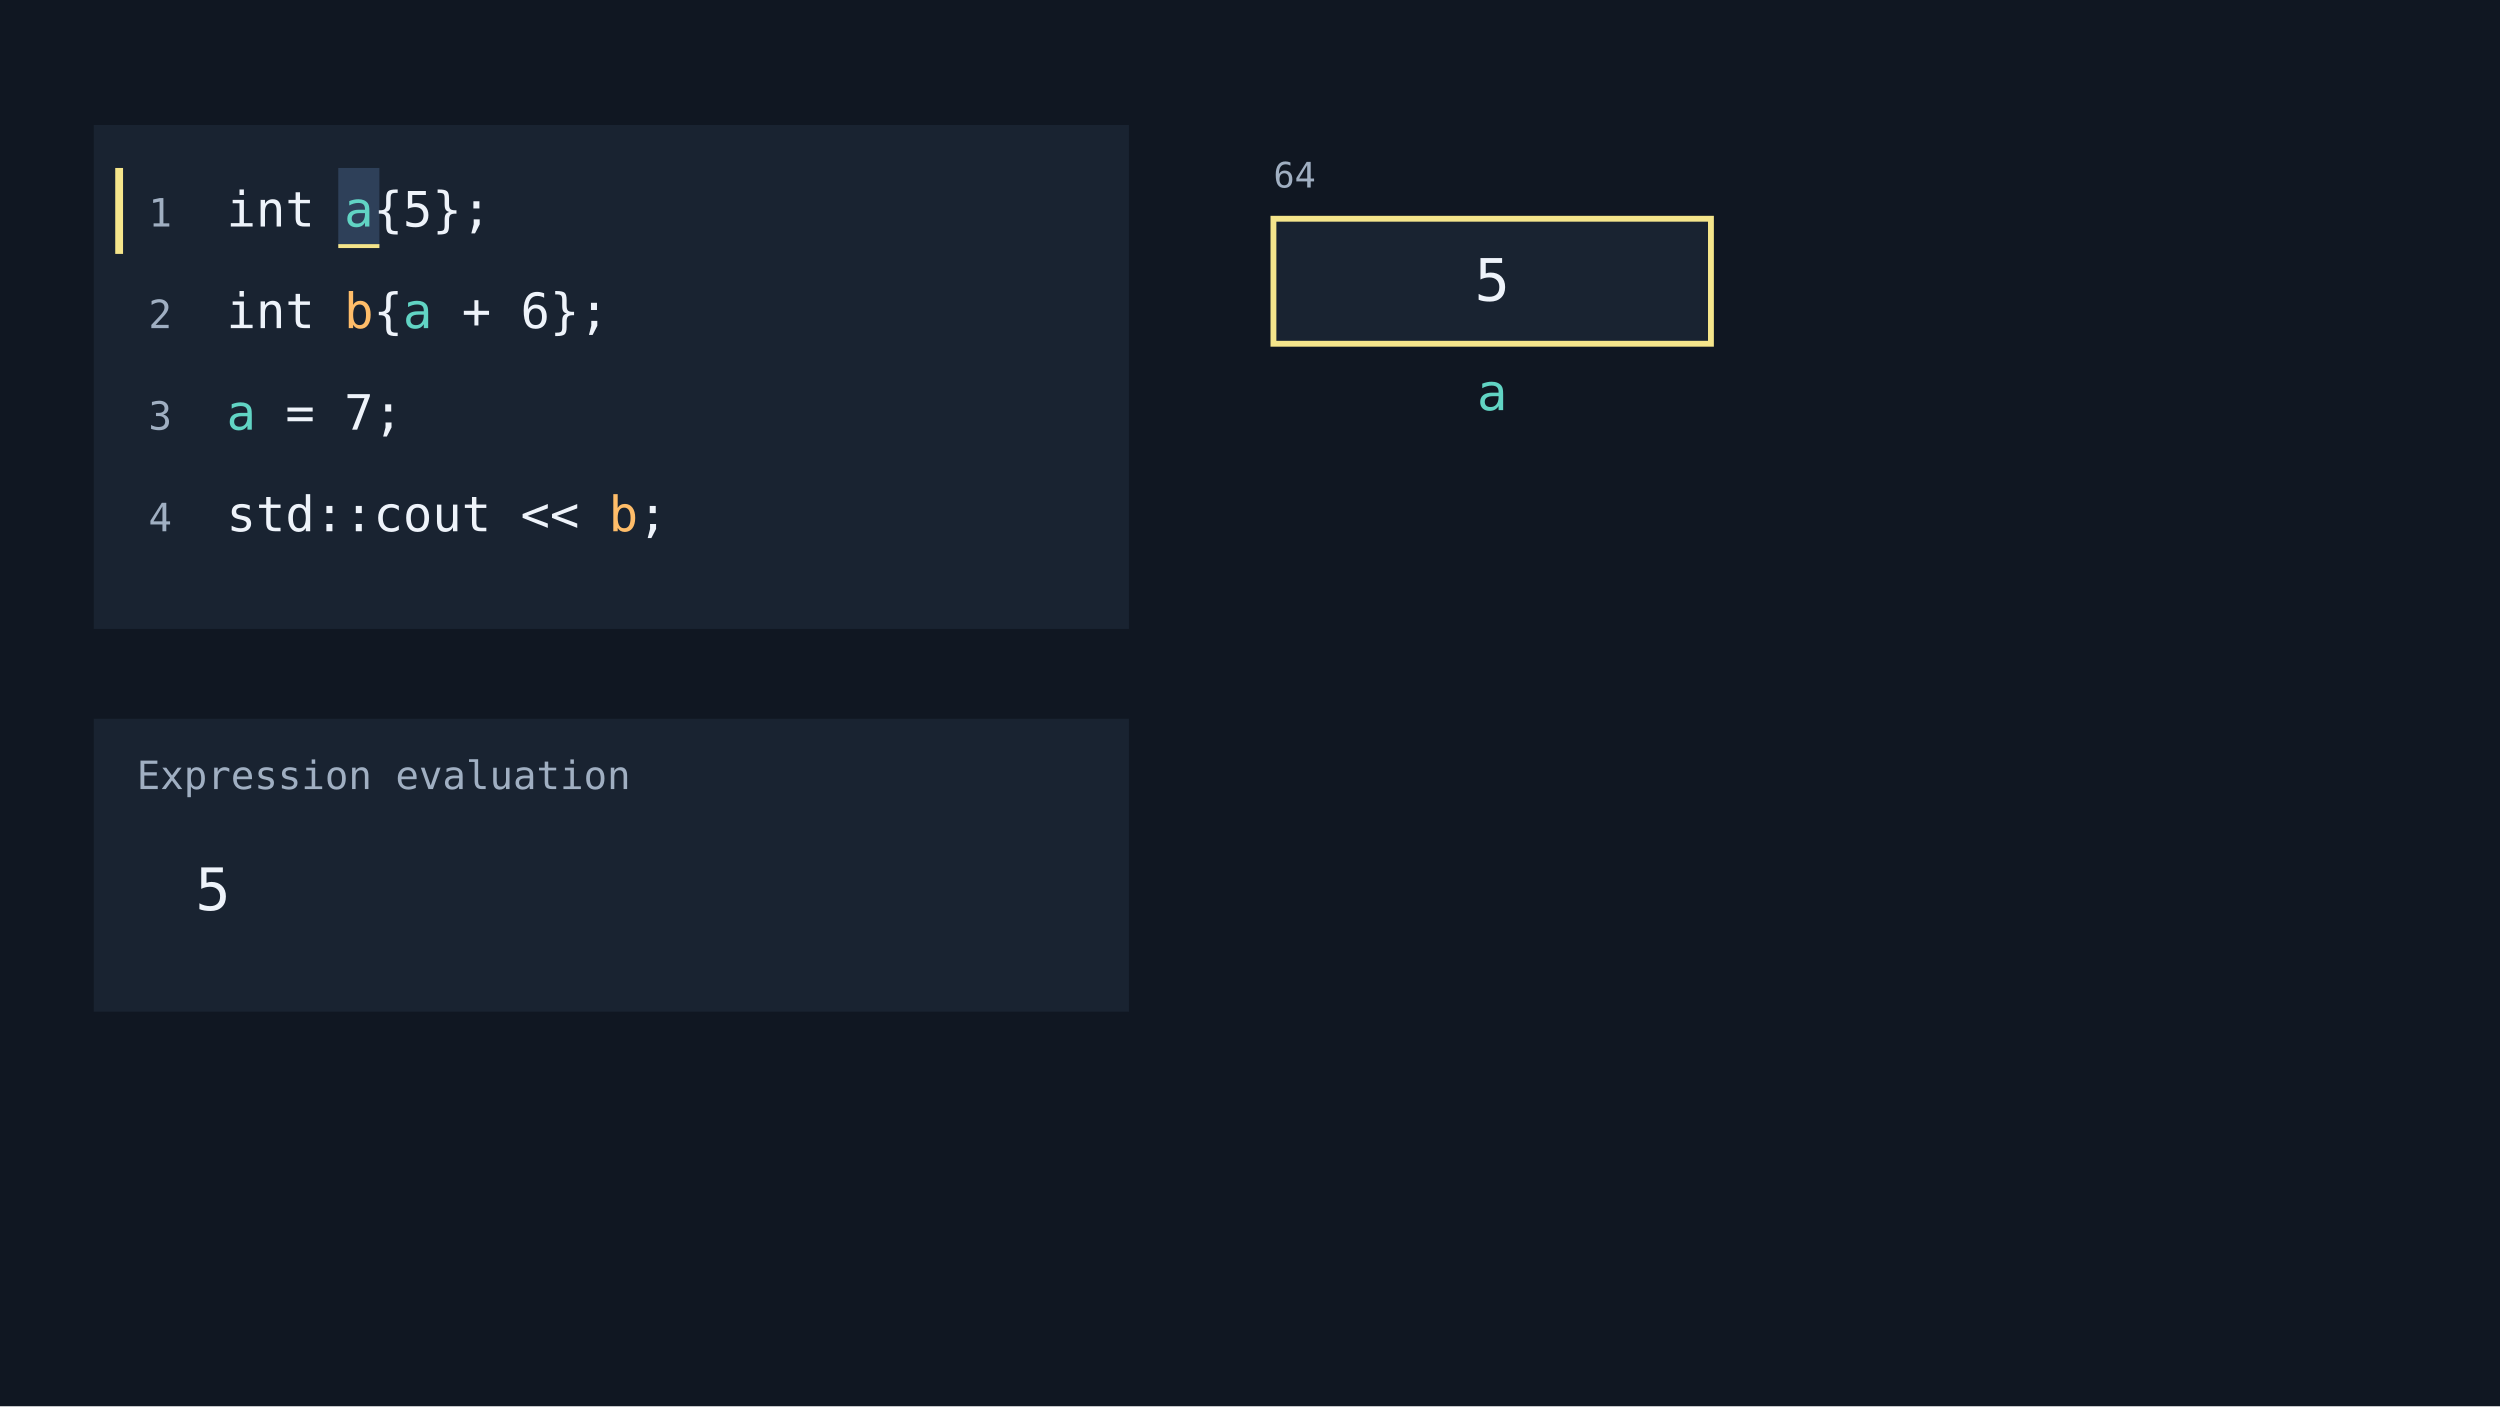
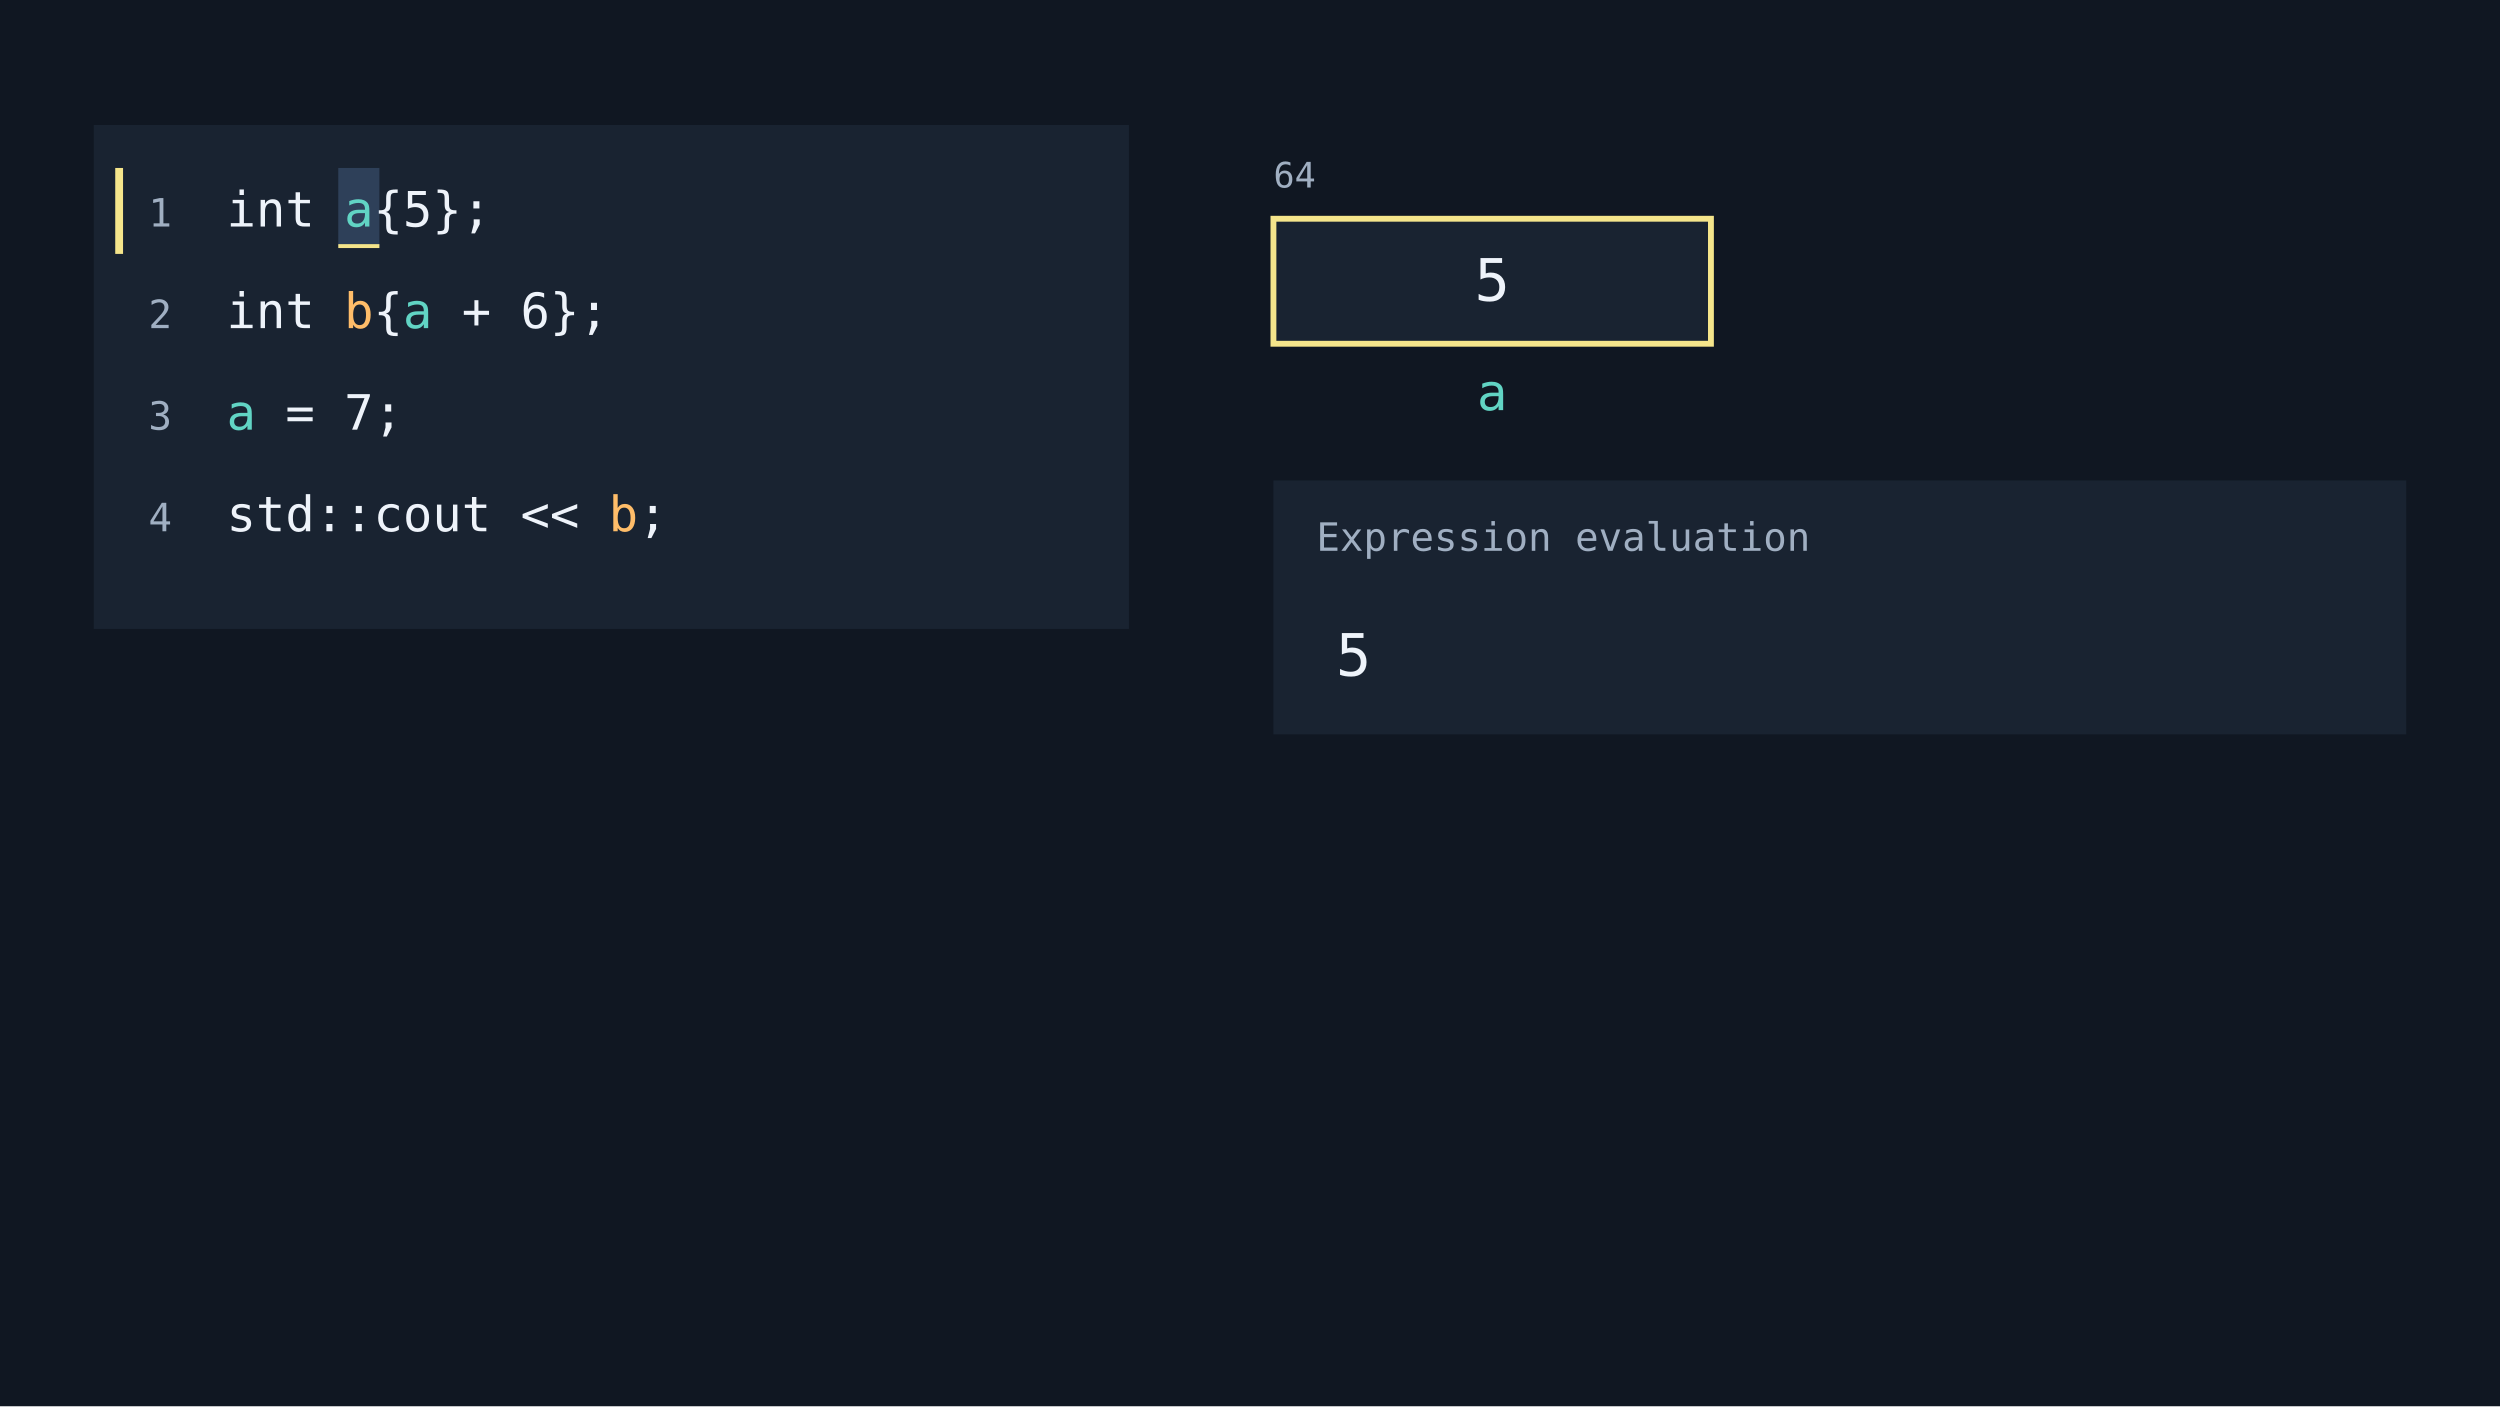
<svg xmlns="http://www.w3.org/2000/svg" viewBox="0 0 1280 720" width="1280" height="720" role="img">
  <rect x="0" y="0" width="1280" height="720" fill="#101722" stroke="none" stroke-width="1" />
  <rect x="48" y="64" width="530" height="258" fill="#192331" stroke="none" stroke-width="1" />
-   <rect x="48" y="368" width="530" height="150" fill="#192331" stroke="none" stroke-width="1" />
-   <text x="70" y="404" font-family="DejaVu Sans Mono,monospace" font-size="20" fill="#a0afc2" xml:space="preserve">Expression evaluation</text>
-   <text x="100" y="466" font-family="DejaVu Sans Mono,monospace" font-size="30" fill="#eef3fa" xml:space="preserve">5</text>
+   <rect x="652" y="246" width="580" height="130" fill="#192331" stroke="none" stroke-width="1" />
+   <text x="674" y="282" font-family="DejaVu Sans Mono,monospace" font-size="20" fill="#a0afc2" xml:space="preserve">Expression evaluation</text>
+   <text x="684" y="346" font-family="DejaVu Sans Mono,monospace" font-size="30" fill="#eef3fa" xml:space="preserve">5</text>
  <rect x="59" y="86" width="4" height="44" fill="#f5e58b" stroke="none" stroke-width="1" />
  <rect x="173.2" y="86" width="21.05" height="40" fill="#2e4059" stroke="none" stroke-width="1" />
  <line x1="173.2" y1="126" x2="194.25" y2="126" stroke="#f5e58b" stroke-width="2" />
  <text x="76" y="116" font-family="DejaVu Sans Mono,monospace" font-size="20" fill="#a0afc2" xml:space="preserve">1</text>
  <text x="116.0" y="116" font-family="DejaVu Sans Mono,monospace" font-size="25" fill="#eef3fa" xml:space="preserve">int</text>
  <text x="161.15" y="116" font-family="DejaVu Sans Mono,monospace" font-size="25" fill="#eef3fa" xml:space="preserve"> </text>
  <text x="176.2" y="116" font-family="DejaVu Sans Mono,monospace" font-size="25" fill="#61d4c4" xml:space="preserve">a</text>
  <text x="191.25" y="116" font-family="DejaVu Sans Mono,monospace" font-size="25" fill="#eef3fa" xml:space="preserve">{5};</text>
  <text x="76" y="168" font-family="DejaVu Sans Mono,monospace" font-size="20" fill="#a0afc2" xml:space="preserve">2</text>
  <text x="116.0" y="168" font-family="DejaVu Sans Mono,monospace" font-size="25" fill="#eef3fa" xml:space="preserve">int</text>
  <text x="161.15" y="168" font-family="DejaVu Sans Mono,monospace" font-size="25" fill="#eef3fa" xml:space="preserve"> </text>
  <text x="176.2" y="168" font-family="DejaVu Sans Mono,monospace" font-size="25" fill="#ffbd69" xml:space="preserve">b</text>
  <text x="191.25" y="168" font-family="DejaVu Sans Mono,monospace" font-size="25" fill="#eef3fa" xml:space="preserve">{</text>
  <text x="206.3" y="168" font-family="DejaVu Sans Mono,monospace" font-size="25" fill="#61d4c4" xml:space="preserve">a</text>
  <text x="221.35" y="168" font-family="DejaVu Sans Mono,monospace" font-size="25" fill="#eef3fa" xml:space="preserve"> + 6};</text>
  <text x="76" y="220" font-family="DejaVu Sans Mono,monospace" font-size="20" fill="#a0afc2" xml:space="preserve">3</text>
  <text x="116.0" y="220" font-family="DejaVu Sans Mono,monospace" font-size="25" fill="#61d4c4" xml:space="preserve">a</text>
  <text x="131.05" y="220" font-family="DejaVu Sans Mono,monospace" font-size="25" fill="#eef3fa" xml:space="preserve"> = 7;</text>
  <text x="76" y="272" font-family="DejaVu Sans Mono,monospace" font-size="20" fill="#a0afc2" xml:space="preserve">4</text>
  <text x="116.0" y="272" font-family="DejaVu Sans Mono,monospace" font-size="25" fill="#eef3fa" xml:space="preserve">std</text>
  <text x="161.15" y="272" font-family="DejaVu Sans Mono,monospace" font-size="25" fill="#eef3fa" xml:space="preserve">::</text>
  <text x="191.25" y="272" font-family="DejaVu Sans Mono,monospace" font-size="25" fill="#eef3fa" xml:space="preserve">cout</text>
  <text x="251.45" y="272" font-family="DejaVu Sans Mono,monospace" font-size="25" fill="#eef3fa" xml:space="preserve"> &lt;&lt; </text>
  <text x="311.65" y="272" font-family="DejaVu Sans Mono,monospace" font-size="25" fill="#ffbd69" xml:space="preserve">b</text>
  <text x="326.7" y="272" font-family="DejaVu Sans Mono,monospace" font-size="25" fill="#eef3fa" xml:space="preserve">;</text>
  <text x="652" y="96" font-family="DejaVu Sans Mono,monospace" font-size="18" fill="#a0afc2" xml:space="preserve">64</text>
  <text x="756.174" y="210" font-family="DejaVu Sans Mono,monospace" font-size="26" fill="#61d4c4" xml:space="preserve">a</text>
  <rect x="652" y="112" width="224.0" height="64" fill="#192331" stroke="#f5e58b" stroke-width="3" />
  <text x="754.97" y="154" font-family="DejaVu Sans Mono,monospace" font-size="30" fill="#eef3fa" xml:space="preserve">5</text>
</svg>
